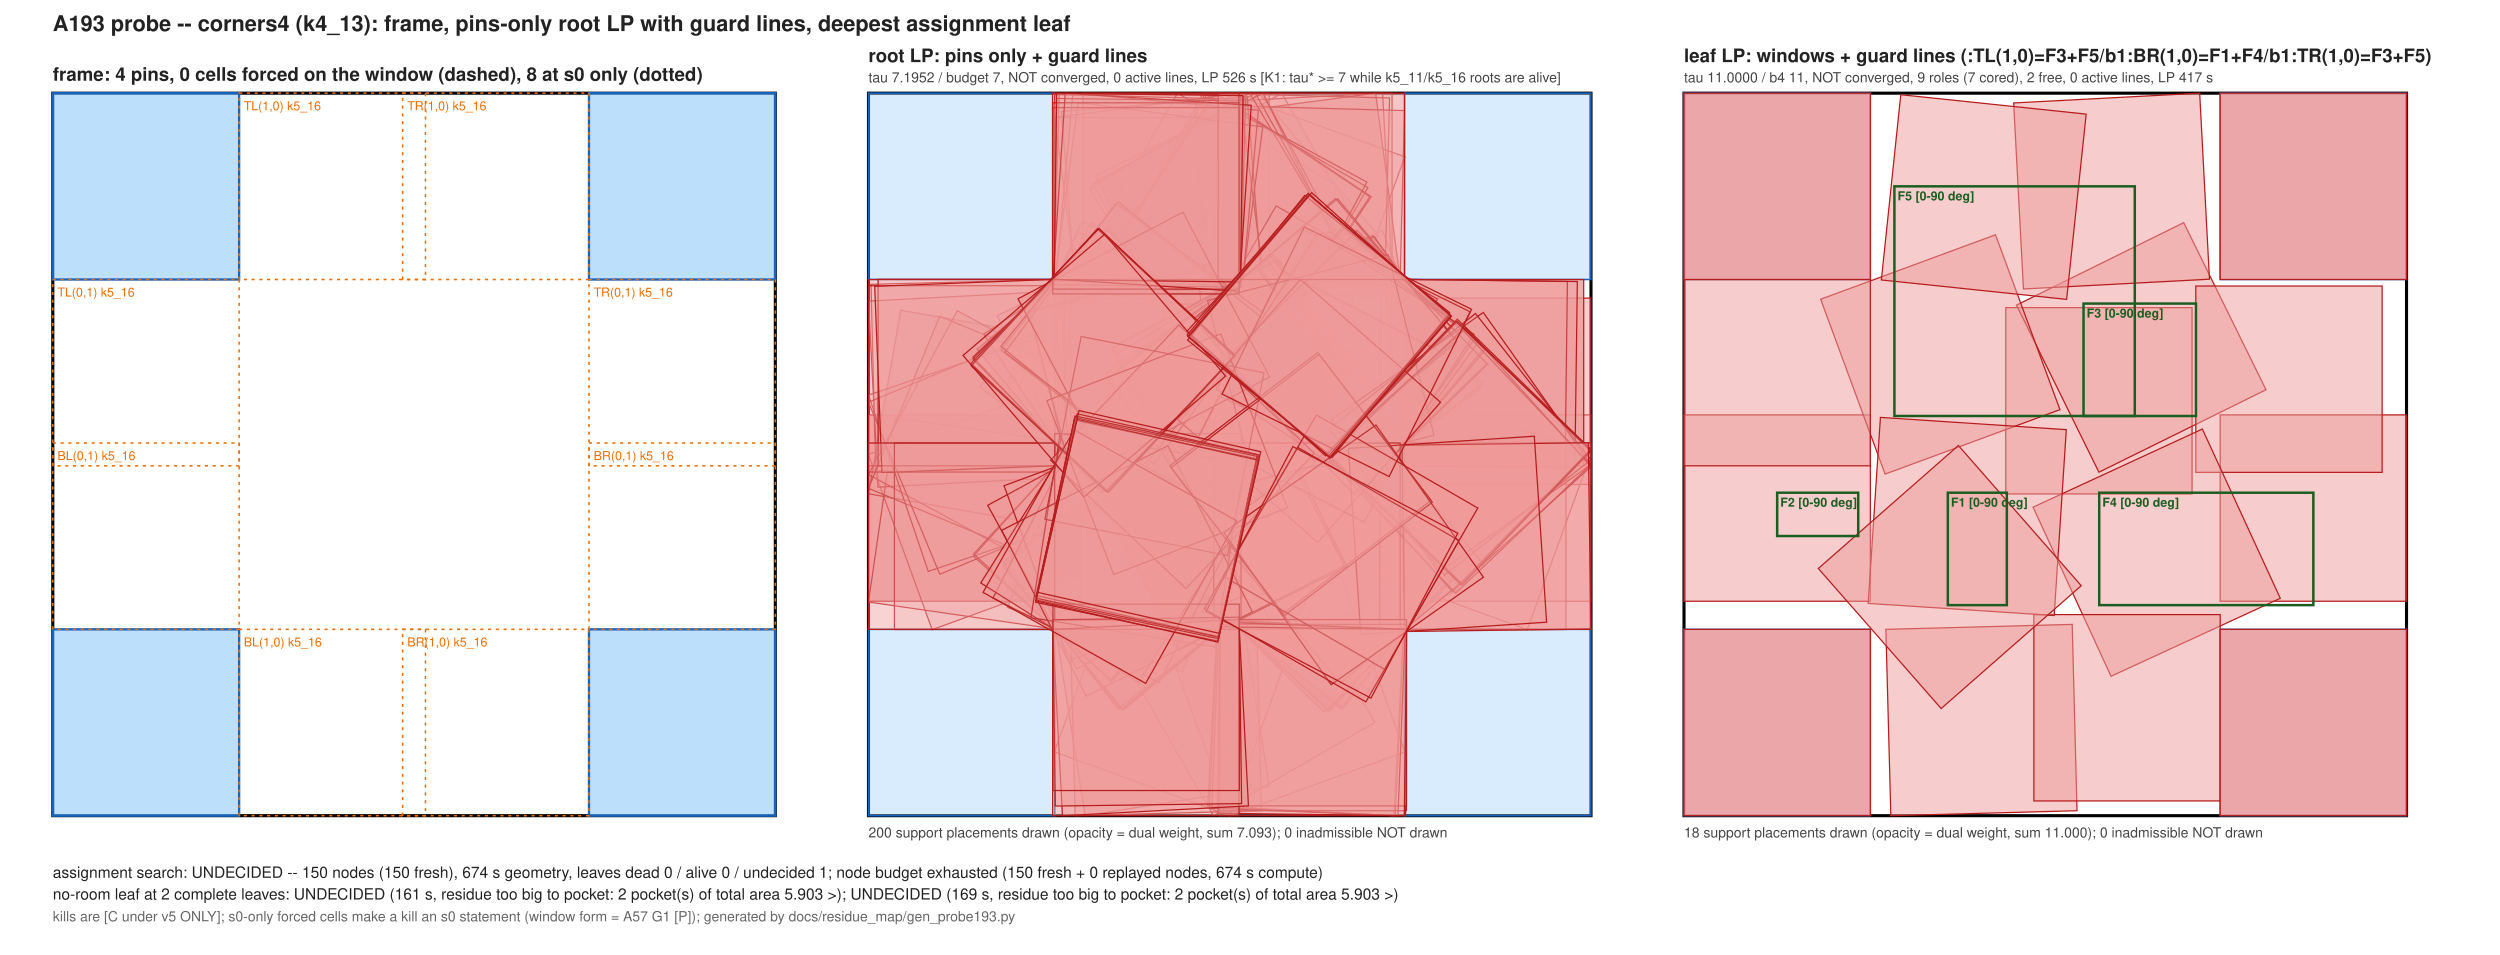
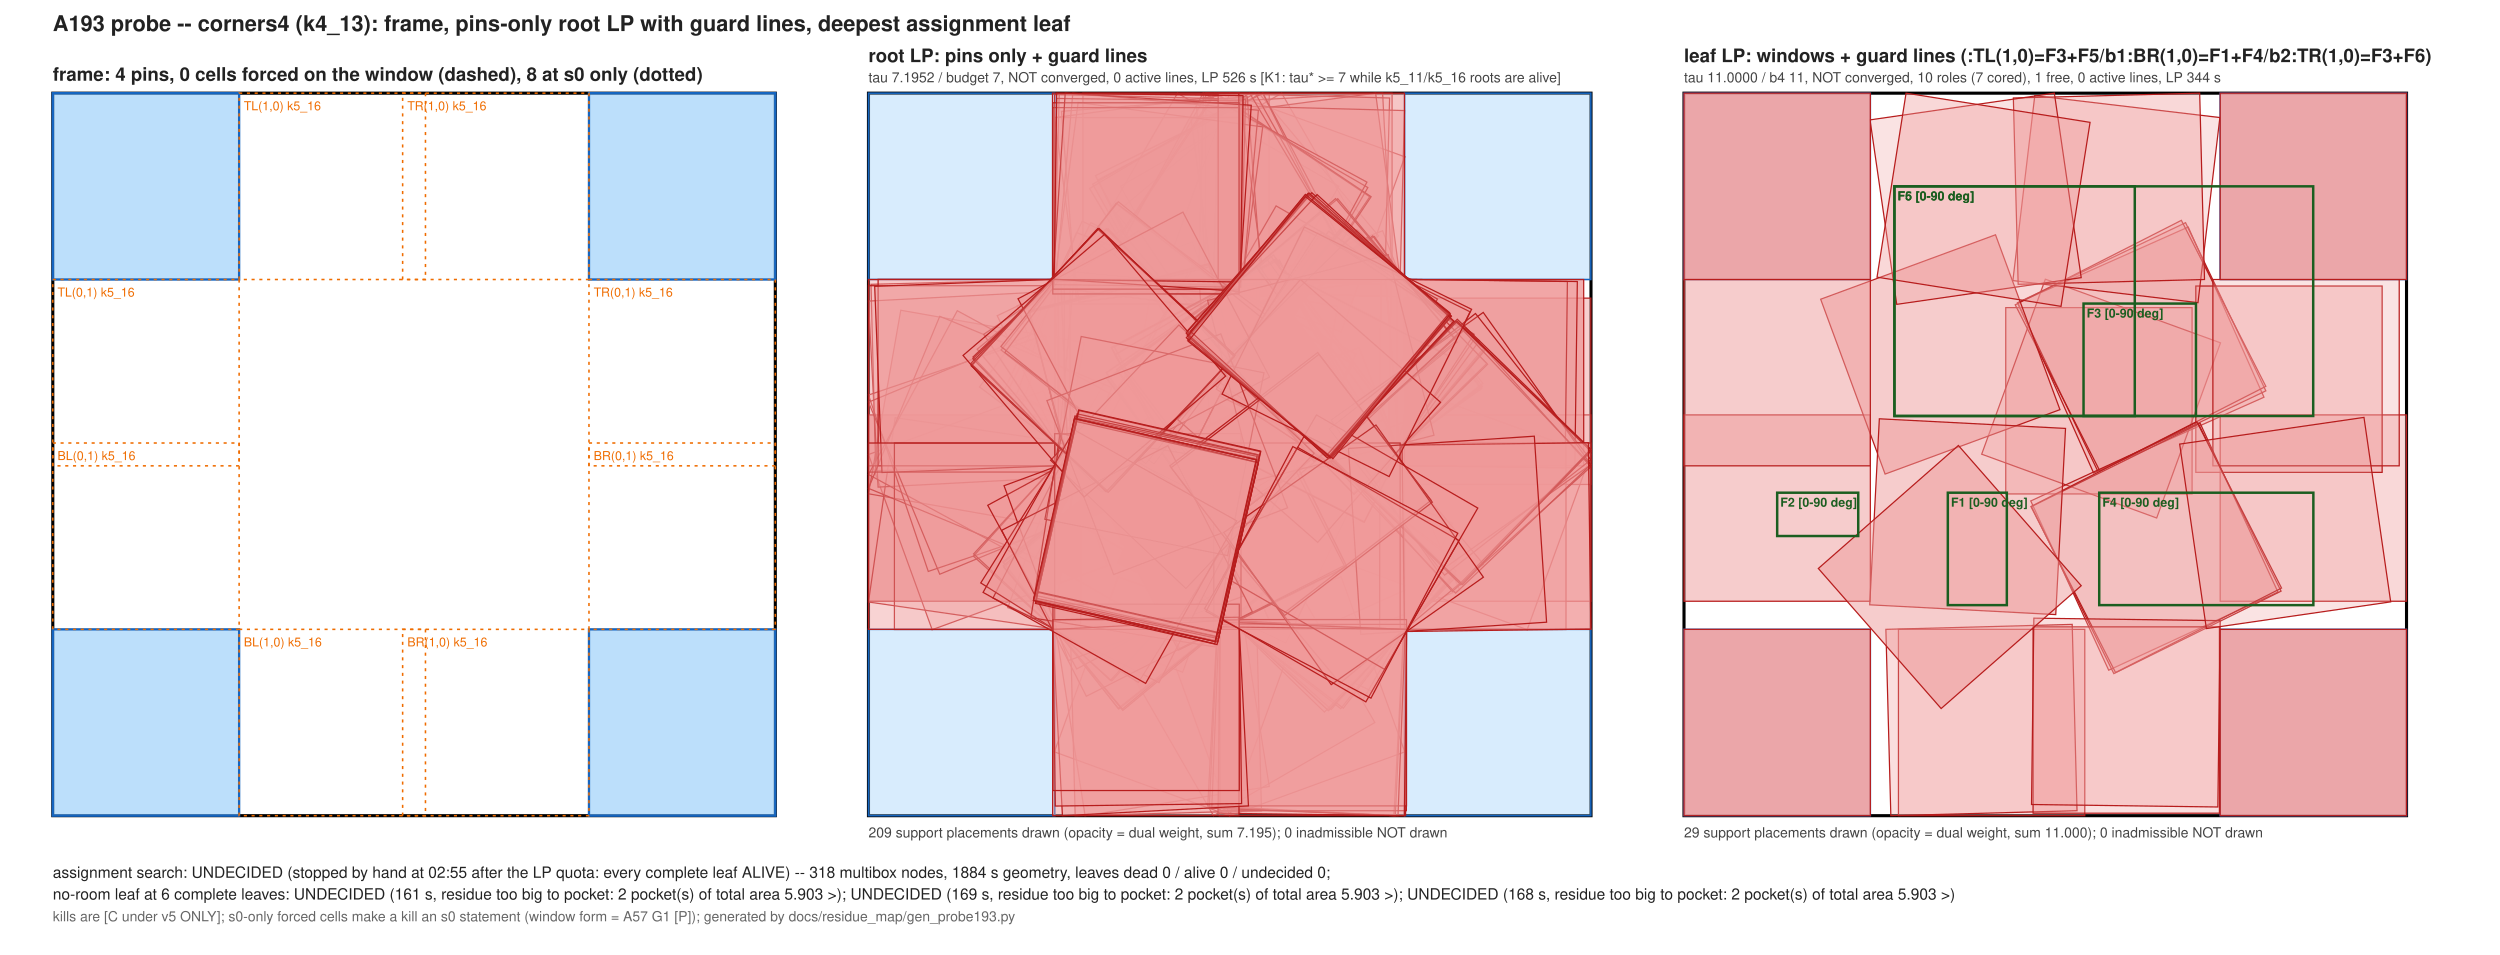
<svg xmlns="http://www.w3.org/2000/svg" width="1610" height="615" font-family="Helvetica, Arial, sans-serif">
  <rect width="1610" height="615" fill="#fff" />
  <text x="34.0" y="20.0" font-size="14" fill="#222" text-anchor="start" font-weight="bold">A193 probe -- corners4 (k4_13): frame, pins-only root LP with guard lines, deepest assignment leaf</text>
  <text x="34.0" y="52.0" font-size="12" fill="#222" text-anchor="start" font-weight="bold">frame: 4 pins, 0 cells forced on the window (dashed), 8 at s0 only (dotted)</text>
  <rect x="34.0" y="60.0" width="465.3" height="465.3" fill="none" stroke="#000" stroke-width="2" />
  <polygon points="34.0,525.3 154.0,525.3 154.0,405.3 34.0,405.3" fill="#90caf9" fill-opacity="0.6" stroke="#1565c0" stroke-width="1.5" />
  <polygon points="34.0,180.0 154.0,180.0 154.0,60.0 34.0,60.0" fill="#90caf9" fill-opacity="0.6" stroke="#1565c0" stroke-width="1.5" />
  <polygon points="379.3,525.3 499.3,525.3 499.3,405.3 379.3,405.3" fill="#90caf9" fill-opacity="0.6" stroke="#1565c0" stroke-width="1.5" />
  <polygon points="379.3,180.0 499.3,180.0 499.3,60.0 379.3,60.0" fill="#90caf9" fill-opacity="0.6" stroke="#1565c0" stroke-width="1.5" />
  <rect x="34.0" y="285.3" width="120.0" height="120.0" fill="none" stroke="#ef6c00" stroke-width="1" stroke-dasharray="2,3" />
  <text x="37.0" y="296.3" font-size="8" fill="#ef6c00" text-anchor="start">BL(0,1) k5_16</text>
  <rect x="154.0" y="405.3" width="120.0" height="120.0" fill="none" stroke="#ef6c00" stroke-width="1" stroke-dasharray="2,3" />
  <text x="157.0" y="416.3" font-size="8" fill="#ef6c00" text-anchor="start">BL(1,0) k5_16</text>
  <rect x="379.3" y="285.3" width="120.0" height="120.0" fill="none" stroke="#ef6c00" stroke-width="1" stroke-dasharray="2,3" />
  <text x="382.3" y="296.3" font-size="8" fill="#ef6c00" text-anchor="start">BR(0,1) k5_16</text>
  <rect x="259.3" y="405.3" width="120.0" height="120.0" fill="none" stroke="#ef6c00" stroke-width="1" stroke-dasharray="2,3" />
  <text x="262.3" y="416.3" font-size="8" fill="#ef6c00" text-anchor="start">BR(1,0) k5_16</text>
  <rect x="379.3" y="180.0" width="120.0" height="120.0" fill="none" stroke="#ef6c00" stroke-width="1" stroke-dasharray="2,3" />
  <text x="382.3" y="191.0" font-size="8" fill="#ef6c00" text-anchor="start">TR(0,1) k5_16</text>
  <rect x="259.3" y="60.0" width="120.0" height="120.0" fill="none" stroke="#ef6c00" stroke-width="1" stroke-dasharray="2,3" />
  <text x="262.3" y="71.0" font-size="8" fill="#ef6c00" text-anchor="start">TR(1,0) k5_16</text>
  <rect x="34.0" y="180.0" width="120.0" height="120.0" fill="none" stroke="#ef6c00" stroke-width="1" stroke-dasharray="2,3" />
  <text x="37.0" y="191.0" font-size="8" fill="#ef6c00" text-anchor="start">TL(0,1) k5_16</text>
  <rect x="154.0" y="60.0" width="120.0" height="120.0" fill="none" stroke="#ef6c00" stroke-width="1" stroke-dasharray="2,3" />
  <text x="157.0" y="71.0" font-size="8" fill="#ef6c00" text-anchor="start">TL(1,0) k5_16</text>
  <text x="559.3" y="40.0" font-size="12" fill="#222" text-anchor="start" font-weight="bold">root LP: pins only + guard lines</text>
  <text x="559.3" y="53.0" font-size="9" fill="#444" text-anchor="start">tau 7.1952 / budget 7, NOT converged, 0 active lines, LP 526 s [K1: tau* &gt;= 7 while k5_11/k5_16 roots are alive]</text>
  <rect x="559.3" y="60.0" width="465.3" height="465.3" fill="none" stroke="#000" stroke-width="2" />
  <polygon points="559.3,525.3 679.3,525.3 679.3,405.3 559.3,405.3" fill="#90caf9" fill-opacity="0.35" stroke="#1565c0" stroke-width="1" />
  <polygon points="559.3,180.0 679.3,180.0 679.3,60.0 559.3,60.0" fill="#90caf9" fill-opacity="0.35" stroke="#1565c0" stroke-width="1" />
  <polygon points="904.5,525.3 1024.5,525.3 1024.5,405.3 904.5,405.3" fill="#90caf9" fill-opacity="0.35" stroke="#1565c0" stroke-width="1" />
  <polygon points="904.5,180.0 1024.5,180.0 1024.5,60.0 904.5,60.0" fill="#90caf9" fill-opacity="0.35" stroke="#1565c0" stroke-width="1" />
  <polygon points="559.3,387.2 679.3,387.2 679.3,267.2 559.3,267.2" fill="#ef9a9a" fill-opacity="0.85" stroke="#b71c1c" stroke-width="0.8" />
  <polygon points="697.4,180.0 817.4,180.0 817.4,60.0 697.4,60.0" fill="#ef9a9a" fill-opacity="0.29" stroke="#b71c1c" stroke-width="0.8" />
  <polygon points="904.5,387.2 1024.5,387.2 1024.5,267.2 904.5,267.2" fill="#ef9a9a" fill-opacity="0.22" stroke="#b71c1c" stroke-width="0.8" />
  <polygon points="600.3,405.5 713.1,364.4 672.0,251.7 559.3,292.7" fill="#ef9a9a" fill-opacity="0.24" stroke="#b71c1c" stroke-width="0.8" />
  <polygon points="696.1,309.6 808.9,268.6 767.8,155.8 655.1,196.9" fill="#ef9a9a" fill-opacity="0.20" stroke="#b71c1c" stroke-width="0.8" />
  <polygon points="792.0,525.3 904.7,484.2 863.7,371.4 750.9,412.5" fill="#ef9a9a" fill-opacity="0.21" stroke="#b71c1c" stroke-width="0.8" />
  <polygon points="781.5,525.3 885.4,465.3 825.4,361.3 721.5,421.3" fill="#ef9a9a" fill-opacity="0.19" stroke="#b71c1c" stroke-width="0.8" />
  <polygon points="781.5,223.9 885.4,163.9 825.4,60.0 721.5,120.0" fill="#ef9a9a" fill-opacity="0.17" stroke="#b71c1c" stroke-width="0.8" />
  <polygon points="795.9,229.1 887.8,151.9 810.7,60.0 718.7,137.1" fill="#ef9a9a" fill-opacity="0.18" stroke="#b71c1c" stroke-width="0.8" />
  <polygon points="856.2,297.4 933.4,205.5 841.4,128.4 764.3,220.3" fill="#ef9a9a" fill-opacity="0.19" stroke="#b71c1c" stroke-width="0.8" />
  <polygon points="755.9,409.4 815.9,305.4 712.0,245.4 652.0,349.4" fill="#ef9a9a" fill-opacity="0.19" stroke="#b71c1c" stroke-width="0.8" />
  <polygon points="779.1,386.2 839.1,282.3 735.1,222.3 675.1,326.2" fill="#ef9a9a" fill-opacity="0.24" stroke="#b71c1c" stroke-width="0.8" />
  <polygon points="802.2,223.9 862.2,120.0 758.3,60.0 698.3,163.9" fill="#ef9a9a" fill-opacity="0.17" stroke="#b71c1c" stroke-width="0.8" />
  <polygon points="825.4,409.4 885.4,305.4 781.5,245.4 721.5,349.4" fill="#ef9a9a" fill-opacity="0.15" stroke="#b71c1c" stroke-width="0.8" />
  <polygon points="767.8,309.6 808.9,196.9 696.1,155.8 655.1,268.6" fill="#ef9a9a" fill-opacity="0.20" stroke="#b71c1c" stroke-width="0.8" />
  <polygon points="791.8,525.3 832.8,412.5 720.1,371.4 679.0,484.2" fill="#ef9a9a" fill-opacity="0.17" stroke="#b71c1c" stroke-width="0.8" />
  <polygon points="863.7,213.8 904.7,101.0 792.0,60.0 750.9,172.8" fill="#ef9a9a" fill-opacity="0.16" stroke="#b71c1c" stroke-width="0.8" />
  <polygon points="983.5,405.5 1024.5,292.7 911.7,251.7 870.7,364.4" fill="#ef9a9a" fill-opacity="0.16" stroke="#b71c1c" stroke-width="0.8" />
  <polygon points="677.4,338.8 698.3,220.7 580.1,199.8 559.3,318.0" fill="#ef9a9a" fill-opacity="0.38" stroke="#b71c1c" stroke-width="0.8" />
  <polygon points="840.5,315.5 861.4,197.4 743.2,176.5 722.4,294.7" fill="#ef9a9a" fill-opacity="0.17" stroke="#b71c1c" stroke-width="0.8" />
  <polygon points="821.4,303.6 933.4,260.6 890.4,148.6 778.4,191.6" fill="#ef9a9a" fill-opacity="0.16" stroke="#b71c1c" stroke-width="0.8" />
  <polygon points="757.0,304.1 810.1,196.5 702.5,143.4 649.4,251.0" fill="#ef9a9a" fill-opacity="0.16" stroke="#b71c1c" stroke-width="0.8" />
  <polygon points="755.7,301.7 805.9,192.7 696.9,142.5 646.7,251.5" fill="#ef9a9a" fill-opacity="0.20" stroke="#b71c1c" stroke-width="0.8" />
  <polygon points="764.2,303.9 805.7,191.3 693.2,149.8 651.6,262.4" fill="#ef9a9a" fill-opacity="0.20" stroke="#b71c1c" stroke-width="0.8" />
  <polygon points="761.6,432.9 803.1,320.3 690.6,278.8 649.0,391.3" fill="#ef9a9a" fill-opacity="0.15" stroke="#b71c1c" stroke-width="0.8" />
  <polygon points="693.9,311.6 802.2,260.0 750.5,151.7 642.2,203.3" fill="#ef9a9a" fill-opacity="0.17" stroke="#b71c1c" stroke-width="0.8" />
  <polygon points="678.0,404.9 695.2,286.2 576.5,269.0 559.3,387.7" fill="#ef9a9a" fill-opacity="0.24" stroke="#b71c1c" stroke-width="0.8" />
  <polygon points="564.0,303.1 684.0,299.9 680.8,180.0 560.9,183.1" fill="#ef9a9a" fill-opacity="0.21" stroke="#b71c1c" stroke-width="0.8" />
  <polygon points="565.5,313.7 685.4,307.4 679.1,187.6 559.3,193.9" fill="#ef9a9a" fill-opacity="0.30" stroke="#b71c1c" stroke-width="0.8" />
  <polygon points="904.5,312.0 1024.5,312.0 1024.5,192.0 904.5,192.0" fill="#ef9a9a" fill-opacity="0.47" stroke="#b71c1c" stroke-width="0.8" />
  <polygon points="776.5,180.0 896.5,180.0 896.5,60.0 776.5,60.0" fill="#ef9a9a" fill-opacity="0.22" stroke="#b71c1c" stroke-width="0.8" />
  <polygon points="776.8,186.1 896.7,179.8 890.4,60.0 770.5,66.3" fill="#ef9a9a" fill-opacity="0.18" stroke="#b71c1c" stroke-width="0.8" />
  <polygon points="782.6,194.6 901.6,179.0 885.9,60.0 766.9,75.7" fill="#ef9a9a" fill-opacity="0.54" stroke="#b71c1c" stroke-width="0.8" />
  <polygon points="891.8,183.1 894.9,63.1 775.0,60.0 771.8,180.0" fill="#ef9a9a" fill-opacity="0.20" stroke="#b71c1c" stroke-width="0.8" />
  <polygon points="901.4,191.1 904.5,71.2 784.5,68.0 781.4,188.0" fill="#ef9a9a" fill-opacity="0.41" stroke="#b71c1c" stroke-width="0.8" />
  <polygon points="856.2,319.6 954.2,250.3 885.0,152.3 787.0,221.6" fill="#ef9a9a" fill-opacity="0.21" stroke="#b71c1c" stroke-width="0.8" />
  <polygon points="857.5,319.5 954.6,249.0 884.1,151.9 787.0,222.4" fill="#ef9a9a" fill-opacity="0.17" stroke="#b71c1c" stroke-width="0.8" />
  <polygon points="857.0,321.3 953.1,249.5 881.3,153.4 785.2,225.2" fill="#ef9a9a" fill-opacity="0.16" stroke="#b71c1c" stroke-width="0.8" />
  <polygon points="758.6,220.7 866.2,167.6 813.2,60.0 705.5,113.1" fill="#ef9a9a" fill-opacity="0.16" stroke="#b71c1c" stroke-width="0.8" />
  <polygon points="820.9,224.8 880.9,120.8 777.0,60.8 717.0,164.8" fill="#ef9a9a" fill-opacity="0.17" stroke="#b71c1c" stroke-width="0.8" />
  <polygon points="762.9,222.1 869.1,166.2 813.3,60.0 707.1,115.9" fill="#ef9a9a" fill-opacity="0.17" stroke="#b71c1c" stroke-width="0.8" />
  <polygon points="762.4,223.3 867.1,164.7 808.4,60.0 703.7,118.6" fill="#ef9a9a" fill-opacity="0.19" stroke="#b71c1c" stroke-width="0.8" />
  <polygon points="763.1,224.5 866.2,163.1 804.8,60.0 701.7,121.4" fill="#ef9a9a" fill-opacity="0.19" stroke="#b71c1c" stroke-width="0.8" />
  <polygon points="815.4,226.4 882.1,126.7 782.3,60.0 715.6,159.8" fill="#ef9a9a" fill-opacity="0.17" stroke="#b71c1c" stroke-width="0.8" />
  <polygon points="816.3,226.4 883.0,126.7 783.2,60.0 716.6,159.8" fill="#ef9a9a" fill-opacity="0.22" stroke="#b71c1c" stroke-width="0.8" />
  <polygon points="823.0,222.7 880.3,117.3 774.8,60.0 717.6,165.5" fill="#ef9a9a" fill-opacity="0.17" stroke="#b71c1c" stroke-width="0.8" />
  <polygon points="727.0,321.0 798.8,224.9 702.6,153.1 630.8,249.2" fill="#ef9a9a" fill-opacity="0.16" stroke="#b71c1c" stroke-width="0.8" />
  <polygon points="860.8,321.2 955.0,246.9 880.7,152.7 786.5,227.0" fill="#ef9a9a" fill-opacity="0.22" stroke="#b71c1c" stroke-width="0.8" />
  <polygon points="664.7,362.9 722.0,257.4 616.5,200.1 559.3,305.6" fill="#ef9a9a" fill-opacity="0.35" stroke="#b71c1c" stroke-width="0.8" />
  <polygon points="670.1,360.5 716.0,249.6 605.2,203.7 559.3,314.5" fill="#ef9a9a" fill-opacity="0.23" stroke="#b71c1c" stroke-width="0.8" />
  <polygon points="597.8,368.0 711.5,329.4 672.9,215.8 559.3,254.4" fill="#ef9a9a" fill-opacity="0.23" stroke="#b71c1c" stroke-width="0.8" />
  <polygon points="605.2,369.8 716.0,323.9 670.1,213.0 559.3,259.0" fill="#ef9a9a" fill-opacity="0.16" stroke="#b71c1c" stroke-width="0.8" />
  <polygon points="559.3,300.0 679.3,300.0 679.3,180.0 559.3,180.0" fill="#ef9a9a" fill-opacity="0.40" stroke="#b71c1c" stroke-width="0.8" />
  <polygon points="679.3,304.0 679.3,184.0 559.3,184.0 559.3,304.0" fill="#ef9a9a" fill-opacity="0.19" stroke="#b71c1c" stroke-width="0.8" />
  <polygon points="698.8,525.3 817.4,506.5 798.6,388.0 680.1,406.7" fill="#ef9a9a" fill-opacity="0.26" stroke="#b71c1c" stroke-width="0.8" />
  <polygon points="692.4,525.3 812.4,522.1 809.3,402.1 689.3,405.3" fill="#ef9a9a" fill-opacity="0.39" stroke="#b71c1c" stroke-width="0.8" />
  <polygon points="700.2,315.0 800.0,248.4 733.3,148.6 633.5,215.3" fill="#ef9a9a" fill-opacity="0.20" stroke="#b71c1c" stroke-width="0.8" />
  <polygon points="706.0,317.2 798.3,240.5 721.6,148.2 629.3,224.9" fill="#ef9a9a" fill-opacity="0.24" stroke="#b71c1c" stroke-width="0.8" />
  <polygon points="806.3,379.0 918.3,336.0 875.3,223.9 763.3,267.0" fill="#ef9a9a" fill-opacity="0.17" stroke="#b71c1c" stroke-width="0.8" />
  <polygon points="899.9,300.0 1019.9,300.0 1019.9,180.0 899.9,180.0" fill="#ef9a9a" fill-opacity="0.79" stroke="#b71c1c" stroke-width="0.8" />
  <polygon points="1007.9,301.2 1009.4,181.3 889.4,179.7 887.9,299.7" fill="#ef9a9a" fill-opacity="0.16" stroke="#b71c1c" stroke-width="0.8" />
  <polygon points="1014.2,301.3 1015.8,181.3 895.8,179.8 894.2,299.8" fill="#ef9a9a" fill-opacity="0.29" stroke="#b71c1c" stroke-width="0.8" />
  <polygon points="824.6,415.8 934.2,367.0 885.4,257.3 775.8,306.1" fill="#ef9a9a" fill-opacity="0.15" stroke="#b71c1c" stroke-width="0.8" />
  <polygon points="830.3,428.5 939.9,379.7 891.1,270.1 781.5,318.9" fill="#ef9a9a" fill-opacity="0.19" stroke="#b71c1c" stroke-width="0.8" />
  <polygon points="885.2,445.9 935.4,337.0 826.4,286.7 776.2,395.7" fill="#ef9a9a" fill-opacity="0.19" stroke="#b71c1c" stroke-width="0.8" />
  <polygon points="877.4,451.3 937.4,347.4 833.5,287.4 773.5,391.3" fill="#ef9a9a" fill-opacity="0.16" stroke="#b71c1c" stroke-width="0.8" />
  <polygon points="689.2,300.0 809.2,300.0 809.2,180.0 689.2,180.0" fill="#ef9a9a" fill-opacity="0.19" stroke="#b71c1c" stroke-width="0.8" />
  <polygon points="681.6,300.0 801.6,300.0 801.6,180.0 681.6,180.0" fill="#ef9a9a" fill-opacity="0.20" stroke="#b71c1c" stroke-width="0.8" />
  <polygon points="800.5,305.7 811.5,186.2 692.0,175.2 681.0,294.7" fill="#ef9a9a" fill-opacity="0.19" stroke="#b71c1c" stroke-width="0.8" />
  <polygon points="720.5,456.6 814.7,382.4 740.4,288.1 646.2,362.4" fill="#ef9a9a" fill-opacity="0.19" stroke="#b71c1c" stroke-width="0.8" />
  <polygon points="720.1,456.2 814.3,381.9 740.0,287.6 645.8,361.9" fill="#ef9a9a" fill-opacity="0.19" stroke="#b71c1c" stroke-width="0.8" />
  <polygon points="723.1,457.5 815.4,380.8 738.6,288.6 646.4,365.3" fill="#ef9a9a" fill-opacity="0.32" stroke="#b71c1c" stroke-width="0.8" />
  <polygon points="855.0,457.3 937.6,370.3 850.5,287.7 767.9,374.7" fill="#ef9a9a" fill-opacity="0.20" stroke="#b71c1c" stroke-width="0.8" />
  <polygon points="857.3,456.9 937.6,367.7 848.4,287.4 768.1,376.6" fill="#ef9a9a" fill-opacity="0.21" stroke="#b71c1c" stroke-width="0.8" />
  <polygon points="828.1,414.1 879.8,305.8 771.5,254.2 719.8,362.5" fill="#ef9a9a" fill-opacity="0.34" stroke="#b71c1c" stroke-width="0.8" />
  <polygon points="865.7,296.5 925.7,192.6 821.8,132.6 761.8,236.5" fill="#ef9a9a" fill-opacity="0.19" stroke="#b71c1c" stroke-width="0.8" />
  <polygon points="722.8,456.6 815.1,379.9 738.3,287.6 646.1,364.4" fill="#ef9a9a" fill-opacity="0.32" stroke="#b71c1c" stroke-width="0.8" />
  <polygon points="863.4,456.4 937.6,362.2 843.4,287.9 769.1,382.2" fill="#ef9a9a" fill-opacity="0.51" stroke="#b71c1c" stroke-width="0.8" />
  <polygon points="865.1,456.1 938.1,360.9 842.9,287.9 769.9,383.1" fill="#ef9a9a" fill-opacity="0.26" stroke="#b71c1c" stroke-width="0.8" />
  <polygon points="852.9,458.6 936.6,372.6 850.6,288.9 766.9,374.9" fill="#ef9a9a" fill-opacity="0.26" stroke="#b71c1c" stroke-width="0.8" />
  <polygon points="855.6,457.7 937.1,369.6 849.0,288.2 767.5,376.3" fill="#ef9a9a" fill-opacity="0.37" stroke="#b71c1c" stroke-width="0.8" />
  <polygon points="807.3,336.2 871.3,234.7 769.8,170.7 705.8,272.2" fill="#ef9a9a" fill-opacity="0.22" stroke="#b71c1c" stroke-width="0.8" />
  <polygon points="816.0,333.6 873.3,228.1 767.8,170.8 710.6,276.3" fill="#ef9a9a" fill-opacity="0.17" stroke="#b71c1c" stroke-width="0.8" />
  <polygon points="679.2,195.7 799.2,195.7 799.2,75.7 679.2,75.7" fill="#ef9a9a" fill-opacity="0.17" stroke="#b71c1c" stroke-width="0.8" />
  <polygon points="693.0,191.4 812.6,182.0 803.2,62.3 683.6,71.7" fill="#ef9a9a" fill-opacity="0.21" stroke="#b71c1c" stroke-width="0.8" />
  <polygon points="694.9,194.6 813.8,179.0 798.2,60.0 679.2,75.7" fill="#ef9a9a" fill-opacity="0.16" stroke="#b71c1c" stroke-width="0.8" />
  <polygon points="797.6,200.6 813.2,81.7 694.3,66.0 678.6,185.0" fill="#ef9a9a" fill-opacity="0.22" stroke="#b71c1c" stroke-width="0.8" />
  <polygon points="799.5,190.5 810.4,71.0 690.9,60.0 680.0,179.5" fill="#ef9a9a" fill-opacity="0.23" stroke="#b71c1c" stroke-width="0.8" />
  <polygon points="565.5,299.9 685.5,299.9 685.5,179.9 565.5,179.9" fill="#ef9a9a" fill-opacity="0.23" stroke="#b71c1c" stroke-width="0.8" />
  <polygon points="568.0,304.3 688.0,299.6 683.2,179.7 563.3,184.4" fill="#ef9a9a" fill-opacity="0.50" stroke="#b71c1c" stroke-width="0.8" />
  <polygon points="716.0,438.5 796.3,349.3 707.1,269.0 626.9,358.2" fill="#ef9a9a" fill-opacity="0.22" stroke="#b71c1c" stroke-width="0.8" />
  <polygon points="715.1,438.2 796.5,350.1 708.4,268.6 627.0,356.7" fill="#ef9a9a" fill-opacity="0.16" stroke="#b71c1c" stroke-width="0.8" />
  <polygon points="576.0,405.4 696.0,405.4 696.0,285.4 576.0,285.4" fill="#ef9a9a" fill-opacity="0.17" stroke="#b71c1c" stroke-width="0.8" />
  <polygon points="559.3,405.3 679.3,405.3 679.3,285.3 559.3,285.3" fill="#ef9a9a" fill-opacity="0.43" stroke="#b71c1c" stroke-width="0.8" />
  <polygon points="692.7,317.5 809.0,288.0 779.4,171.7 663.1,201.2" fill="#ef9a9a" fill-opacity="0.24" stroke="#b71c1c" stroke-width="0.8" />
  <polygon points="692.3,316.3 808.6,286.8 779.1,170.4 662.8,200.0" fill="#ef9a9a" fill-opacity="0.16" stroke="#b71c1c" stroke-width="0.8" />
  <polygon points="693.6,316.8 809.5,285.7 778.4,169.8 662.5,200.9" fill="#ef9a9a" fill-opacity="0.15" stroke="#b71c1c" stroke-width="0.8" />
  <polygon points="739.0,299.7 813.2,205.5 719.0,131.2 644.7,225.4" fill="#ef9a9a" fill-opacity="0.20" stroke="#b71c1c" stroke-width="0.8" />
  <polygon points="897.7,525.3 903.9,405.4 784.1,399.1 777.8,519.0" fill="#ef9a9a" fill-opacity="0.30" stroke="#b71c1c" stroke-width="0.8" />
  <polygon points="898.6,525.3 904.1,405.4 784.3,399.9 778.8,519.8" fill="#ef9a9a" fill-opacity="0.33" stroke="#b71c1c" stroke-width="0.8" />
  <polygon points="693.4,430.8 798.9,373.6 741.6,268.1 636.1,325.4" fill="#ef9a9a" fill-opacity="0.16" stroke="#b71c1c" stroke-width="0.8" />
  <polygon points="688.1,425.4 800.7,383.9 759.1,271.3 646.6,312.8" fill="#ef9a9a" fill-opacity="0.16" stroke="#b71c1c" stroke-width="0.8" />
  <polygon points="888.5,405.4 1008.5,405.4 1008.5,285.4 888.5,285.4" fill="#ef9a9a" fill-opacity="0.31" stroke="#b71c1c" stroke-width="0.8" />
  <polygon points="904.5,405.3 1024.5,405.3 1024.5,285.3 904.5,285.3" fill="#ef9a9a" fill-opacity="0.60" stroke="#b71c1c" stroke-width="0.8" />
  <polygon points="799.0,184.0 802.1,64.0 682.1,60.9 679.0,180.8" fill="#ef9a9a" fill-opacity="0.25" stroke="#b71c1c" stroke-width="0.8" />
  <polygon points="782.0,306.0 901.7,296.6 892.2,176.9 772.6,186.4" fill="#ef9a9a" fill-opacity="0.20" stroke="#b71c1c" stroke-width="0.8" />
  <polygon points="759.6,418.3 867.2,365.2 814.2,257.6 706.5,310.7" fill="#ef9a9a" fill-opacity="0.25" stroke="#b71c1c" stroke-width="0.8" />
  <polygon points="863.0,440.0 955.2,363.2 878.5,271.0 786.2,347.7" fill="#ef9a9a" fill-opacity="0.32" stroke="#b71c1c" stroke-width="0.8" />
  <polygon points="759.7,417.7 867.3,364.7 814.2,257.0 706.6,310.1" fill="#ef9a9a" fill-opacity="0.18" stroke="#b71c1c" stroke-width="0.8" />
  <polygon points="758.8,418.7 865.7,364.2 811.2,257.3 704.3,311.8" fill="#ef9a9a" fill-opacity="0.42" stroke="#b71c1c" stroke-width="0.8" />
  <polygon points="771.9,330.3 878.1,274.4 822.2,168.2 716.0,224.1" fill="#ef9a9a" fill-opacity="0.15" stroke="#b71c1c" stroke-width="0.8" />
  <polygon points="773.5,329.5 879.7,273.6 823.8,167.4 717.6,223.3" fill="#ef9a9a" fill-opacity="0.18" stroke="#b71c1c" stroke-width="0.8" />
  <polygon points="771.7,329.9 877.9,274.0 822.0,167.8 715.8,223.7" fill="#ef9a9a" fill-opacity="0.19" stroke="#b71c1c" stroke-width="0.8" />
  <polygon points="779.4,331.6 882.6,270.2 821.2,167.1 718.1,228.5" fill="#ef9a9a" fill-opacity="0.19" stroke="#b71c1c" stroke-width="0.8" />
  <polygon points="780.4,338.9 879.3,270.9 811.4,172.0 712.5,240.0" fill="#ef9a9a" fill-opacity="0.23" stroke="#b71c1c" stroke-width="0.8" />
  <polygon points="789.8,335.1 886.8,264.6 816.3,167.5 719.2,238.0" fill="#ef9a9a" fill-opacity="0.17" stroke="#b71c1c" stroke-width="0.8" />
  <polygon points="785.1,340.1 881.2,268.3 809.4,172.2 713.3,244.0" fill="#ef9a9a" fill-opacity="0.24" stroke="#b71c1c" stroke-width="0.8" />
  <polygon points="794.3,333.3 890.4,261.5 818.6,165.3 722.5,237.1" fill="#ef9a9a" fill-opacity="0.18" stroke="#b71c1c" stroke-width="0.8" />
  <polygon points="795.7,332.2 891.9,260.4 820.1,164.2 723.9,236.0" fill="#ef9a9a" fill-opacity="0.15" stroke="#b71c1c" stroke-width="0.8" />
  <polygon points="784.8,340.4 881.0,268.6 809.2,172.4 713.0,244.2" fill="#ef9a9a" fill-opacity="0.21" stroke="#b71c1c" stroke-width="0.8" />
  <polygon points="871.5,317.8 957.5,234.1 873.8,148.1 787.8,231.8" fill="#ef9a9a" fill-opacity="0.19" stroke="#b71c1c" stroke-width="0.8" />
  <polygon points="746.4,439.6 800.9,332.7 694.0,278.2 639.5,385.1" fill="#ef9a9a" fill-opacity="0.21" stroke="#b71c1c" stroke-width="0.8" />
  <polygon points="733.1,439.5 797.1,338.0 695.6,273.9 631.6,375.4" fill="#ef9a9a" fill-opacity="0.72" stroke="#b71c1c" stroke-width="0.8" />
  <polygon points="709.2,317.0 796.2,234.4 713.6,147.3 626.6,229.9" fill="#ef9a9a" fill-opacity="0.16" stroke="#b71c1c" stroke-width="0.8" />
  <polygon points="710.3,317.0 796.2,233.3 712.5,147.3 626.5,231.0" fill="#ef9a9a" fill-opacity="0.24" stroke="#b71c1c" stroke-width="0.8" />
  <polygon points="679.2,399.3 799.2,399.3 799.2,279.3 679.2,279.3" fill="#ef9a9a" fill-opacity="0.19" stroke="#b71c1c" stroke-width="0.8" />
  <polygon points="878.7,316.5 955.5,224.2 863.2,147.5 786.5,239.8" fill="#ef9a9a" fill-opacity="0.27" stroke="#b71c1c" stroke-width="0.8" />
  <polygon points="878.9,316.0 956.5,224.5 865.0,146.9 787.4,238.4" fill="#ef9a9a" fill-opacity="0.23" stroke="#b71c1c" stroke-width="0.8" />
  <polygon points="878.6,316.6 956.5,225.4 865.3,147.4 787.4,238.7" fill="#ef9a9a" fill-opacity="0.19" stroke="#b71c1c" stroke-width="0.8" />
  <polygon points="893.6,308.4 946.7,200.8 839.1,147.7 786.0,255.3" fill="#ef9a9a" fill-opacity="0.16" stroke="#b71c1c" stroke-width="0.8" />
  <polygon points="882.2,316.5 952.7,219.4 855.6,148.9 785.1,246.0" fill="#ef9a9a" fill-opacity="0.16" stroke="#b71c1c" stroke-width="0.8" />
  <polygon points="878.6,336.0 933.1,229.1 826.2,174.6 771.7,281.5" fill="#ef9a9a" fill-opacity="0.21" stroke="#b71c1c" stroke-width="0.8" />
  <polygon points="878.5,336.4 933.0,229.5 826.0,175.0 771.6,281.9" fill="#ef9a9a" fill-opacity="0.28" stroke="#b71c1c" stroke-width="0.8" />
  <polygon points="743.2,298.8 815.0,202.6 718.9,130.8 647.1,227.0" fill="#ef9a9a" fill-opacity="0.34" stroke="#b71c1c" stroke-width="0.8" />
  <polygon points="737.9,298.6 813.4,205.4 720.2,129.9 644.6,223.1" fill="#ef9a9a" fill-opacity="0.41" stroke="#b71c1c" stroke-width="0.8" />
  <polygon points="882.0,316.7 949.9,217.8 851.0,149.8 783.1,248.7" fill="#ef9a9a" fill-opacity="0.16" stroke="#b71c1c" stroke-width="0.8" />
  <polygon points="883.9,315.9 949.3,215.3 848.6,149.9 783.3,250.6" fill="#ef9a9a" fill-opacity="0.48" stroke="#b71c1c" stroke-width="0.8" />
  <polygon points="872.0,318.3 958.0,234.6 874.3,148.6 788.3,232.4" fill="#ef9a9a" fill-opacity="0.16" stroke="#b71c1c" stroke-width="0.8" />
  <polygon points="799.1,180.9 799.1,60.9 679.1,60.9 679.1,180.9" fill="#ef9a9a" fill-opacity="0.19" stroke="#b71c1c" stroke-width="0.8" />
  <polygon points="799.0,184.9 800.5,64.9 680.5,63.4 679.0,183.3" fill="#ef9a9a" fill-opacity="0.27" stroke="#b71c1c" stroke-width="0.8" />
  <polygon points="846.0,297.0 938.3,220.3 861.5,128.0 769.3,204.7" fill="#ef9a9a" fill-opacity="0.16" stroke="#b71c1c" stroke-width="0.8" />
  <polygon points="846.8,297.0 938.0,219.1 860.1,127.9 768.8,205.8" fill="#ef9a9a" fill-opacity="0.23" stroke="#b71c1c" stroke-width="0.8" />
  <polygon points="782.5,416.6 801.2,298.1 682.7,279.3 663.9,397.8" fill="#ef9a9a" fill-opacity="0.17" stroke="#b71c1c" stroke-width="0.8" />
  <polygon points="807.2,309.8 923.5,280.3 894.0,164.0 777.7,193.5" fill="#ef9a9a" fill-opacity="0.19" stroke="#b71c1c" stroke-width="0.8" />
  <polygon points="784.5,180.0 904.5,180.0 904.5,60.0 784.5,60.0" fill="#ef9a9a" fill-opacity="0.56" stroke="#b71c1c" stroke-width="0.8" />
  <polygon points="926.5,368.5 1024.5,299.2 955.2,201.2 857.2,270.5" fill="#ef9a9a" fill-opacity="0.17" stroke="#b71c1c" stroke-width="0.8" />
  <polygon points="930.3,370.4 1024.5,296.1 950.2,201.9 856.0,276.2" fill="#ef9a9a" fill-opacity="0.19" stroke="#b71c1c" stroke-width="0.8" />
  <polygon points="935.3,380.9 1024.5,300.6 944.2,211.4 855.0,291.7" fill="#ef9a9a" fill-opacity="0.16" stroke="#b71c1c" stroke-width="0.8" />
  <polygon points="937.4,382.0 1024.4,299.3 941.8,212.3 854.8,294.9" fill="#ef9a9a" fill-opacity="0.16" stroke="#b71c1c" stroke-width="0.8" />
  <polygon points="940.8,375.3 1024.5,289.4 938.5,205.6 854.8,291.6" fill="#ef9a9a" fill-opacity="0.42" stroke="#b71c1c" stroke-width="0.8" />
  <polygon points="940.8,376.6 1024.5,290.6 938.5,206.9 854.8,292.8" fill="#ef9a9a" fill-opacity="0.20" stroke="#b71c1c" stroke-width="0.8" />
  <polygon points="941.9,376.5 1024.5,289.5 937.5,206.9 854.9,293.9" fill="#ef9a9a" fill-opacity="0.19" stroke="#b71c1c" stroke-width="0.8" />
  <polygon points="711.4,298.6 817.6,242.8 761.8,136.6 655.6,192.4" fill="#ef9a9a" fill-opacity="0.52" stroke="#b71c1c" stroke-width="0.8" />
  <polygon points="848.6,349.3 927.7,259.1 837.5,180.0 758.4,270.2" fill="#ef9a9a" fill-opacity="0.19" stroke="#b71c1c" stroke-width="0.8" />
  <polygon points="781.7,405.3 901.7,405.3 901.7,285.3 781.7,285.3" fill="#ef9a9a" fill-opacity="0.21" stroke="#b71c1c" stroke-width="0.8" />
  <polygon points="763.7,379.0 846.3,291.9 759.2,209.3 676.6,296.4" fill="#ef9a9a" fill-opacity="0.53" stroke="#b71c1c" stroke-width="0.8" />
  <polygon points="790.6,357.8 814.0,240.1 696.3,216.7 672.9,334.4" fill="#ef9a9a" fill-opacity="0.19" stroke="#b71c1c" stroke-width="0.8" />
  <polygon points="717.2,370.0 829.2,327.0 786.2,215.0 674.2,258.0" fill="#ef9a9a" fill-opacity="0.17" stroke="#b71c1c" stroke-width="0.8" />
  <polygon points="677.8,180.0 797.8,180.0 797.8,60.0 677.8,60.0" fill="#ef9a9a" fill-opacity="0.21" stroke="#b71c1c" stroke-width="0.8" />
  <polygon points="678.0,189.3 798.0,189.3 798.0,69.3 678.0,69.3" fill="#ef9a9a" fill-opacity="0.17" stroke="#b71c1c" stroke-width="0.8" />
  <polygon points="678.0,186.2 798.0,186.2 798.0,66.2 678.0,66.2" fill="#ef9a9a" fill-opacity="0.31" stroke="#b71c1c" stroke-width="0.8" />
  <polygon points="797.9,187.6 805.8,67.8 686.0,60.0 678.2,179.7" fill="#ef9a9a" fill-opacity="0.25" stroke="#b71c1c" stroke-width="0.8" />
  <polygon points="798.9,181.6 800.5,61.6 680.5,60.0 678.9,180.0" fill="#ef9a9a" fill-opacity="0.36" stroke="#b71c1c" stroke-width="0.8" />
  <polygon points="699.6,448.4 806.5,394.0 752.1,287.0 645.1,341.5" fill="#ef9a9a" fill-opacity="0.19" stroke="#b71c1c" stroke-width="0.8" />
  <polygon points="904.5,406.7 1024.5,405.1 1022.9,285.1 902.9,286.7" fill="#ef9a9a" fill-opacity="0.48" stroke="#b71c1c" stroke-width="0.8" />
  <polygon points="876.3,408.5 996.0,400.7 988.1,280.9 868.4,288.8" fill="#ef9a9a" fill-opacity="0.31" stroke="#b71c1c" stroke-width="0.8" />
  <polygon points="785.2,525.3 905.2,525.3 905.2,405.3 785.2,405.3" fill="#ef9a9a" fill-opacity="0.21" stroke="#b71c1c" stroke-width="0.8" />
  <polygon points="785.7,522.1 905.7,522.1 905.7,402.1 785.7,402.1" fill="#ef9a9a" fill-opacity="0.18" stroke="#b71c1c" stroke-width="0.8" />
  <polygon points="785.8,519.0 905.8,519.0 905.8,399.0 785.8,399.0" fill="#ef9a9a" fill-opacity="0.42" stroke="#b71c1c" stroke-width="0.8" />
  <polygon points="900.3,525.3 905.0,405.3 785.1,400.6 780.4,520.5" fill="#ef9a9a" fill-opacity="0.18" stroke="#b71c1c" stroke-width="0.8" />
  <polygon points="904.4,525.3 905.9,405.3 785.9,403.7 784.4,523.7" fill="#ef9a9a" fill-opacity="0.56" stroke="#b71c1c" stroke-width="0.8" />
  <polygon points="826.4,395.2 921.6,322.2 848.6,227.0 753.4,300.0" fill="#ef9a9a" fill-opacity="0.26" stroke="#b71c1c" stroke-width="0.8" />
  <polygon points="827.2,396.4 922.4,323.4 849.4,228.2 754.2,301.2" fill="#ef9a9a" fill-opacity="0.51" stroke="#b71c1c" stroke-width="0.8" />
  <polygon points="857.3,440.9 955.3,371.7 886.1,273.7 788.1,342.9" fill="#ef9a9a" fill-opacity="0.19" stroke="#b71c1c" stroke-width="0.8" />
  <polygon points="677.9,525.3 797.9,525.3 797.9,405.3 677.9,405.3" fill="#ef9a9a" fill-opacity="0.49" stroke="#b71c1c" stroke-width="0.8" />
  <polygon points="684.2,525.3 804.0,519.0 797.8,399.1 677.9,405.4" fill="#ef9a9a" fill-opacity="0.52" stroke="#b71c1c" stroke-width="0.8" />
  <polygon points="679.6,519.1 799.6,517.5 798.0,397.5 678.0,399.1" fill="#ef9a9a" fill-opacity="0.53" stroke="#b71c1c" stroke-width="0.8" />
  <polygon points="678.1,509.1 798.1,509.1 798.1,389.1 678.1,389.1" fill="#ef9a9a" fill-opacity="0.18" stroke="#b71c1c" stroke-width="0.8" />
  <polygon points="891.7,431.1 951.7,327.2 847.8,267.2 787.8,371.1" fill="#ef9a9a" fill-opacity="0.19" stroke="#b71c1c" stroke-width="0.8" />
  <polygon points="713.7,316.9 795.2,228.8 707.1,147.3 625.6,235.4" fill="#ef9a9a" fill-opacity="0.17" stroke="#b71c1c" stroke-width="0.8" />
  <polygon points="713.6,317.1 795.0,228.9 706.9,147.5 625.5,235.6" fill="#ef9a9a" fill-opacity="0.17" stroke="#b71c1c" stroke-width="0.8" />
  <polygon points="713.8,316.8 795.3,228.7 707.2,147.2 625.7,235.3" fill="#ef9a9a" fill-opacity="0.19" stroke="#b71c1c" stroke-width="0.8" />
  <polygon points="712.3,316.7 794.9,229.7 707.8,147.1 625.2,234.1" fill="#ef9a9a" fill-opacity="0.16" stroke="#b71c1c" stroke-width="0.8" />
  <polygon points="879.6,452.0 939.6,348.1 835.7,288.1 775.7,392.0" fill="#ef9a9a" fill-opacity="0.35" stroke="#b71c1c" stroke-width="0.8" />
  <polygon points="853.7,293.6 934.0,204.4 844.8,124.1 764.5,213.3" fill="#ef9a9a" fill-opacity="0.16" stroke="#b71c1c" stroke-width="0.8" />
  <polygon points="737.8,440.1 796.4,335.4 691.7,276.8 633.1,381.5" fill="#ef9a9a" fill-opacity="0.19" stroke="#b71c1c" stroke-width="0.8" />
  <polygon points="698.1,320.1 789.3,242.2 711.4,150.9 620.2,228.9" fill="#ef9a9a" fill-opacity="0.19" stroke="#b71c1c" stroke-width="0.8" />
  <polygon points="894.6,306.9 947.7,199.2 840.0,146.2 787.0,253.8" fill="#ef9a9a" fill-opacity="0.15" stroke="#b71c1c" stroke-width="0.8" />
  <polygon points="882.9,449.6 938.8,343.4 832.6,287.6 776.7,393.8" fill="#ef9a9a" fill-opacity="0.23" stroke="#b71c1c" stroke-width="0.8" />
  <polygon points="784.3,410.0 810.8,293.0 693.7,266.5 667.3,383.5" fill="#ef9a9a" fill-opacity="0.18" stroke="#b71c1c" stroke-width="0.8" />
  <polygon points="784.3,412.9 809.3,295.5 691.9,270.5 667.0,387.9" fill="#ef9a9a" fill-opacity="0.18" stroke="#b71c1c" stroke-width="0.8" />
  <polygon points="784.7,411.3 809.6,293.9 692.2,269.0 667.3,386.4" fill="#ef9a9a" fill-opacity="0.19" stroke="#b71c1c" stroke-width="0.8" />
  <polygon points="784.8,410.3 809.7,292.9 692.3,267.9 667.4,385.3" fill="#ef9a9a" fill-opacity="0.15" stroke="#b71c1c" stroke-width="0.8" />
  <polygon points="784.2,413.5 810.7,296.5 693.6,270.0 667.1,387.0" fill="#ef9a9a" fill-opacity="0.21" stroke="#b71c1c" stroke-width="0.8" />
  <polygon points="785.4,407.9 811.9,290.9 694.9,264.4 668.4,381.5" fill="#ef9a9a" fill-opacity="0.15" stroke="#b71c1c" stroke-width="0.8" />
  <polygon points="858.0,294.5 933.5,201.3 840.3,125.8 764.8,219.0" fill="#ef9a9a" fill-opacity="0.15" stroke="#b71c1c" stroke-width="0.8" />
  <polygon points="856.3,294.5 934.2,203.2 842.9,125.3 765.0,216.6" fill="#ef9a9a" fill-opacity="0.24" stroke="#b71c1c" stroke-width="0.8" />
  <polygon points="855.7,293.7 933.7,202.4 842.4,124.5 764.5,215.7" fill="#ef9a9a" fill-opacity="0.23" stroke="#b71c1c" stroke-width="0.8" />
  <polygon points="856.7,294.9 934.7,203.7 843.4,125.7 765.5,217.0" fill="#ef9a9a" fill-opacity="0.17" stroke="#b71c1c" stroke-width="0.8" />
  <polygon points="856.5,294.7 934.4,203.4 843.2,125.5 765.2,216.8" fill="#ef9a9a" fill-opacity="0.20" stroke="#b71c1c" stroke-width="0.8" />
-   <text x="559.3" y="539.3" font-size="9" fill="#444" text-anchor="start">200 support placements drawn (opacity = dual weight, sum 7.093); 0 inadmissible NOT drawn</text>
-   <text x="1084.5" y="40.0" font-size="12" fill="#222" text-anchor="start" font-weight="bold">leaf LP: windows + guard lines (:TL(1,0)=F3+F5/b1:BR(1,0)=F1+F4/b1:TR(1,0)=F3+F5)</text>
-   <text x="1084.5" y="53.0" font-size="9" fill="#444" text-anchor="start">tau 11.0000 / b4 11, NOT converged, 9 roles (7 cored), 2 free, 0 active lines, LP 417 s</text>
+   <polygon points="854.1,293.6 933.2,203.4 843.0,124.3 763.9,214.5" fill="#ef9a9a" fill-opacity="0.22" stroke="#b71c1c" stroke-width="0.8" />
+   <polygon points="854.8,294.9 936.3,206.8 848.2,125.3 766.7,213.4" fill="#ef9a9a" fill-opacity="0.17" stroke="#b71c1c" stroke-width="0.8" />
+   <polygon points="856.3,294.2 933.0,202.0 840.7,125.2 764.0,217.5" fill="#ef9a9a" fill-opacity="0.22" stroke="#b71c1c" stroke-width="0.8" />
+   <polygon points="858.4,295.4 934.0,202.1 840.7,126.6 765.2,219.8" fill="#ef9a9a" fill-opacity="0.16" stroke="#b71c1c" stroke-width="0.8" />
+   <polygon points="783.8,415.1 810.3,298.0 693.3,271.5 666.8,388.6" fill="#ef9a9a" fill-opacity="0.16" stroke="#b71c1c" stroke-width="0.8" />
+   <polygon points="785.3,407.5 811.8,290.5 694.7,264.0 668.2,381.0" fill="#ef9a9a" fill-opacity="0.17" stroke="#b71c1c" stroke-width="0.8" />
+   <polygon points="782.3,414.6 810.3,297.9 693.6,269.9 665.6,386.6" fill="#ef9a9a" fill-opacity="0.16" stroke="#b71c1c" stroke-width="0.8" />
+   <polygon points="782.8,413.2 809.3,296.2 692.2,269.7 665.7,386.7" fill="#ef9a9a" fill-opacity="0.17" stroke="#b71c1c" stroke-width="0.8" />
+   <polygon points="782.5,413.1 809.0,296.1 691.9,269.6 665.5,386.7" fill="#ef9a9a" fill-opacity="0.20" stroke="#b71c1c" stroke-width="0.8" />
+   <text x="559.3" y="539.3" font-size="9" fill="#444" text-anchor="start">209 support placements drawn (opacity = dual weight, sum 7.195); 0 inadmissible NOT drawn</text>
+   <text x="1084.5" y="40.0" font-size="12" fill="#222" text-anchor="start" font-weight="bold">leaf LP: windows + guard lines (:TL(1,0)=F3+F5/b1:BR(1,0)=F1+F4/b2:TR(1,0)=F3+F6)</text>
+   <text x="1084.5" y="53.0" font-size="9" fill="#444" text-anchor="start">tau 11.0000 / b4 11, NOT converged, 10 roles (7 cored), 1 free, 0 active lines, LP 344 s</text>
  <rect x="1084.5" y="60.0" width="465.3" height="465.3" fill="none" stroke="#000" stroke-width="2" />
  <polygon points="1084.5,525.3 1204.5,525.3 1204.5,405.3 1084.5,405.3" fill="#90caf9" fill-opacity="0.35" stroke="#1565c0" stroke-width="1" />
  <polygon points="1084.5,180.0 1204.5,180.0 1204.5,60.0 1084.5,60.0" fill="#90caf9" fill-opacity="0.35" stroke="#1565c0" stroke-width="1" />
  <polygon points="1429.8,525.3 1549.8,525.3 1549.8,405.3 1429.8,405.3" fill="#90caf9" fill-opacity="0.35" stroke="#1565c0" stroke-width="1" />
  <polygon points="1429.8,180.0 1549.8,180.0 1549.8,60.0 1429.8,60.0" fill="#90caf9" fill-opacity="0.35" stroke="#1565c0" stroke-width="1" />
  <polygon points="1084.5,387.2 1204.5,387.2 1204.5,267.2 1084.5,267.2" fill="#ef9a9a" fill-opacity="0.50" stroke="#b71c1c" stroke-width="0.8" />
-   <polygon points="1291.7,318.1 1411.7,318.1 1411.7,198.1 1291.7,198.1" fill="#ef9a9a" fill-opacity="0.50" stroke="#b71c1c" stroke-width="0.8" />
-   <polygon points="1429.8,387.2 1549.8,387.2 1549.8,267.2 1429.8,267.2" fill="#ef9a9a" fill-opacity="0.50" stroke="#b71c1c" stroke-width="0.8" />
-   <polygon points="1351.7,304.1 1459.3,251.0 1406.3,143.4 1298.6,196.5" fill="#ef9a9a" fill-opacity="0.50" stroke="#b71c1c" stroke-width="0.8" />
+   <polygon points="1222.6,525.3 1342.6,525.3 1342.6,405.3 1222.6,405.3" fill="#ef9a9a" fill-opacity="0.32" stroke="#b71c1c" stroke-width="0.8" />
+   <polygon points="1291.7,318.1 1411.7,318.1 1411.7,198.1 1291.7,198.1" fill="#ef9a9a" fill-opacity="0.38" stroke="#b71c1c" stroke-width="0.8" />
+   <polygon points="1429.8,387.2 1549.8,387.2 1549.8,267.2 1429.8,267.2" fill="#ef9a9a" fill-opacity="0.38" stroke="#b71c1c" stroke-width="0.8" />
+   <polygon points="1388.9,333.6 1430.0,220.8 1317.2,179.8 1276.2,292.5" fill="#ef9a9a" fill-opacity="0.27" stroke="#b71c1c" stroke-width="0.8" />
+   <polygon points="1348.3,304.6 1458.0,255.8 1409.2,146.2 1299.5,195.0" fill="#ef9a9a" fill-opacity="0.27" stroke="#b71c1c" stroke-width="0.8" />
+   <polygon points="1350.9,303.3 1459.2,251.7 1407.5,143.4 1299.2,195.0" fill="#ef9a9a" fill-opacity="0.27" stroke="#b71c1c" stroke-width="0.8" />
+   <polygon points="1352.3,303.3 1459.2,248.8 1404.8,141.9 1297.8,196.3" fill="#ef9a9a" fill-opacity="0.27" stroke="#b71c1c" stroke-width="0.8" />
  <polygon points="1214.0,305.3 1326.6,263.8 1285.1,151.2 1172.5,192.7" fill="#ef9a9a" fill-opacity="0.50" stroke="#b71c1c" stroke-width="0.8" />
-   <polygon points="1414.1,304.2 1534.1,304.2 1534.1,184.2 1414.1,184.2" fill="#ef9a9a" fill-opacity="0.50" stroke="#b71c1c" stroke-width="0.8" />
-   <polygon points="1303.1,186.1 1422.9,179.8 1416.6,60.0 1296.8,66.3" fill="#ef9a9a" fill-opacity="0.50" stroke="#b71c1c" stroke-width="0.8" />
+   <polygon points="1414.1,304.2 1534.1,304.2 1534.1,184.2 1414.1,184.2" fill="#ef9a9a" fill-opacity="0.38" stroke="#b71c1c" stroke-width="0.8" />
+   <polygon points="1415.5,194.9 1429.6,75.7 1310.4,61.6 1296.3,180.7" fill="#ef9a9a" fill-opacity="0.27" stroke="#b71c1c" stroke-width="0.8" />
+   <polygon points="1299.7,183.1 1419.7,180.0 1416.6,60.0 1296.6,63.1" fill="#ef9a9a" fill-opacity="0.38" stroke="#b71c1c" stroke-width="0.8" />
  <polygon points="1084.5,300.0 1204.5,300.0 1204.5,180.0 1084.5,180.0" fill="#ef9a9a" fill-opacity="0.50" stroke="#b71c1c" stroke-width="0.8" />
-   <polygon points="1217.7,525.3 1337.6,522.1 1334.5,402.1 1214.5,405.3" fill="#ef9a9a" fill-opacity="0.50" stroke="#b71c1c" stroke-width="0.8" />
-   <polygon points="1359.5,435.5 1468.5,385.3 1418.3,276.3 1309.3,326.6" fill="#ef9a9a" fill-opacity="0.50" stroke="#b71c1c" stroke-width="0.8" />
-   <polygon points="1330.9,192.8 1343.5,73.5 1224.1,61.0 1211.6,180.3" fill="#ef9a9a" fill-opacity="0.50" stroke="#b71c1c" stroke-width="0.8" />
-   <polygon points="1309.8,515.8 1429.8,515.8 1429.8,395.8 1309.8,395.8" fill="#ef9a9a" fill-opacity="0.50" stroke="#b71c1c" stroke-width="0.8" />
-   <polygon points="1322.9,396.4 1330.7,276.7 1211.0,268.8 1203.1,388.6" fill="#ef9a9a" fill-opacity="0.50" stroke="#b71c1c" stroke-width="0.8" />
+   <polygon points="1217.7,525.3 1337.6,522.1 1334.5,402.1 1214.5,405.3" fill="#ef9a9a" fill-opacity="0.33" stroke="#b71c1c" stroke-width="0.8" />
+   <polygon points="1425.1,300.0 1545.1,300.0 1545.1,180.0 1425.1,180.0" fill="#ef9a9a" fill-opacity="0.27" stroke="#b71c1c" stroke-width="0.8" />
+   <polygon points="1358.0,431.6 1467.0,381.3 1416.8,272.4 1307.8,322.6" fill="#ef9a9a" fill-opacity="0.27" stroke="#b71c1c" stroke-width="0.8" />
+   <polygon points="1361.3,433.8 1469.0,380.7 1415.9,273.1 1308.3,326.2" fill="#ef9a9a" fill-opacity="0.27" stroke="#b71c1c" stroke-width="0.8" />
+   <polygon points="1362.4,433.1 1469.3,378.7 1414.8,271.7 1307.9,326.2" fill="#ef9a9a" fill-opacity="0.27" stroke="#b71c1c" stroke-width="0.8" />
+   <polygon points="1221.5,196.0 1340.3,178.8 1323.0,60.0 1204.3,77.2" fill="#ef9a9a" fill-opacity="0.27" stroke="#b71c1c" stroke-width="0.8" />
+   <polygon points="1327.3,197.3 1346.0,78.8 1227.5,60.0 1208.8,178.5" fill="#ef9a9a" fill-opacity="0.38" stroke="#b71c1c" stroke-width="0.8" />
+   <polygon points="1309.3,523.7 1429.3,523.7 1429.3,403.7 1309.3,403.7" fill="#ef9a9a" fill-opacity="0.32" stroke="#b71c1c" stroke-width="0.8" />
+   <polygon points="1428.3,519.7 1429.8,399.7 1309.8,398.1 1308.3,518.1" fill="#ef9a9a" fill-opacity="0.33" stroke="#b71c1c" stroke-width="0.8" />
+   <polygon points="1420.9,404.8 1539.6,387.6 1522.4,268.8 1403.7,286.0" fill="#ef9a9a" fill-opacity="0.27" stroke="#b71c1c" stroke-width="0.8" />
+   <polygon points="1323.9,395.8 1330.2,275.9 1210.3,269.7 1204.1,389.5" fill="#ef9a9a" fill-opacity="0.50" stroke="#b71c1c" stroke-width="0.8" />
  <polygon points="1084.5,525.3 1204.5,525.3 1204.5,405.3 1084.5,405.3" fill="#ef9a9a" fill-opacity="0.85" stroke="#b71c1c" stroke-width="0.8" />
  <polygon points="1084.5,180.0 1204.5,180.0 1204.5,60.0 1084.5,60.0" fill="#ef9a9a" fill-opacity="0.85" stroke="#b71c1c" stroke-width="0.8" />
  <polygon points="1429.8,525.3 1549.8,525.3 1549.8,405.3 1429.8,405.3" fill="#ef9a9a" fill-opacity="0.85" stroke="#b71c1c" stroke-width="0.8" />
  <polygon points="1429.8,180.0 1549.8,180.0 1549.8,60.0 1429.8,60.0" fill="#ef9a9a" fill-opacity="0.85" stroke="#b71c1c" stroke-width="0.8" />
  <polygon points="1250.1,456.3 1340.3,377.2 1261.2,286.9 1171.0,366.1" fill="#ef9a9a" fill-opacity="0.50" stroke="#b71c1c" stroke-width="0.8" />
  <rect x="1254.4" y="317.3" width="38.0" height="72.4" fill="none" stroke="#1b5e20" stroke-width="1.6" />
  <text x="1256.4" y="326.3" font-size="8" fill="#1b5e20" text-anchor="start" font-weight="bold">F1 [0-90 deg]</text>
  <rect x="1144.5" y="317.3" width="52.2" height="27.9" fill="none" stroke="#1b5e20" stroke-width="1.6" />
  <text x="1146.5" y="326.3" font-size="8" fill="#1b5e20" text-anchor="start" font-weight="bold">F2 [0-90 deg]</text>
  <rect x="1341.8" y="195.5" width="72.4" height="72.4" fill="none" stroke="#1b5e20" stroke-width="1.6" />
  <text x="1343.8" y="204.5" font-size="8" fill="#1b5e20" text-anchor="start" font-weight="bold">F3 [0-90 deg]</text>
  <rect x="1351.9" y="317.3" width="137.9" height="72.4" fill="none" stroke="#1b5e20" stroke-width="1.6" />
  <text x="1353.9" y="326.3" font-size="8" fill="#1b5e20" text-anchor="start" font-weight="bold">F4 [0-90 deg]</text>
  <rect x="1220.0" y="120.0" width="154.8" height="147.9" fill="none" stroke="#1b5e20" stroke-width="1.6" />
  <text x="1222.0" y="129.0" font-size="8" fill="#1b5e20" text-anchor="start" font-weight="bold">F5 [0-90 deg]</text>
-   <text x="1084.5" y="539.3" font-size="9" fill="#444" text-anchor="start">18 support placements drawn (opacity = dual weight, sum 11.000); 0 inadmissible NOT drawn</text>
-   <text x="34.0" y="565.3" font-size="10" fill="#222" text-anchor="start">assignment search: UNDECIDED -- 150 nodes (150 fresh), 674 s geometry, leaves dead 0 / alive 0 / undecided 1; node budget exhausted (150 fresh + 0 replayed nodes, 674 s compute)</text>
-   <text x="34.0" y="579.3" font-size="10" fill="#222" text-anchor="start">no-room leaf at 2 complete leaves: UNDECIDED (161 s, residue too big to pocket: 2 pocket(s) of total area 5.903 &gt;); UNDECIDED (169 s, residue too big to pocket: 2 pocket(s) of total area 5.903 &gt;)</text>
+   <rect x="1220.0" y="120.0" width="269.7" height="147.9" fill="none" stroke="#1b5e20" stroke-width="1.6" />
+   <text x="1222.0" y="129.0" font-size="8" fill="#1b5e20" text-anchor="start" font-weight="bold">F6 [0-90 deg]</text>
+   <text x="1084.5" y="539.3" font-size="9" fill="#444" text-anchor="start">29 support placements drawn (opacity = dual weight, sum 11.000); 0 inadmissible NOT drawn</text>
+   <text x="34.0" y="565.3" font-size="10" fill="#222" text-anchor="start">assignment search: UNDECIDED (stopped by hand at 02:55 after the LP quota: every complete leaf ALIVE) -- 318 multibox nodes, 1884 s geometry, leaves dead 0 / alive 0 / undecided 0; </text>
+   <text x="34.0" y="579.3" font-size="10" fill="#222" text-anchor="start">no-room leaf at 6 complete leaves: UNDECIDED (161 s, residue too big to pocket: 2 pocket(s) of total area 5.903 &gt;); UNDECIDED (169 s, residue too big to pocket: 2 pocket(s) of total area 5.903 &gt;); UNDECIDED (168 s, residue too big to pocket: 2 pocket(s) of total area 5.903 &gt;)</text>
  <text x="34.0" y="593.3" font-size="9" fill="#666" text-anchor="start">kills are [C under v5 ONLY]; s0-only forced cells make a kill an s0 statement (window form = A57 G1 [P]); generated by docs/residue_map/gen_probe193.py</text>
</svg>
